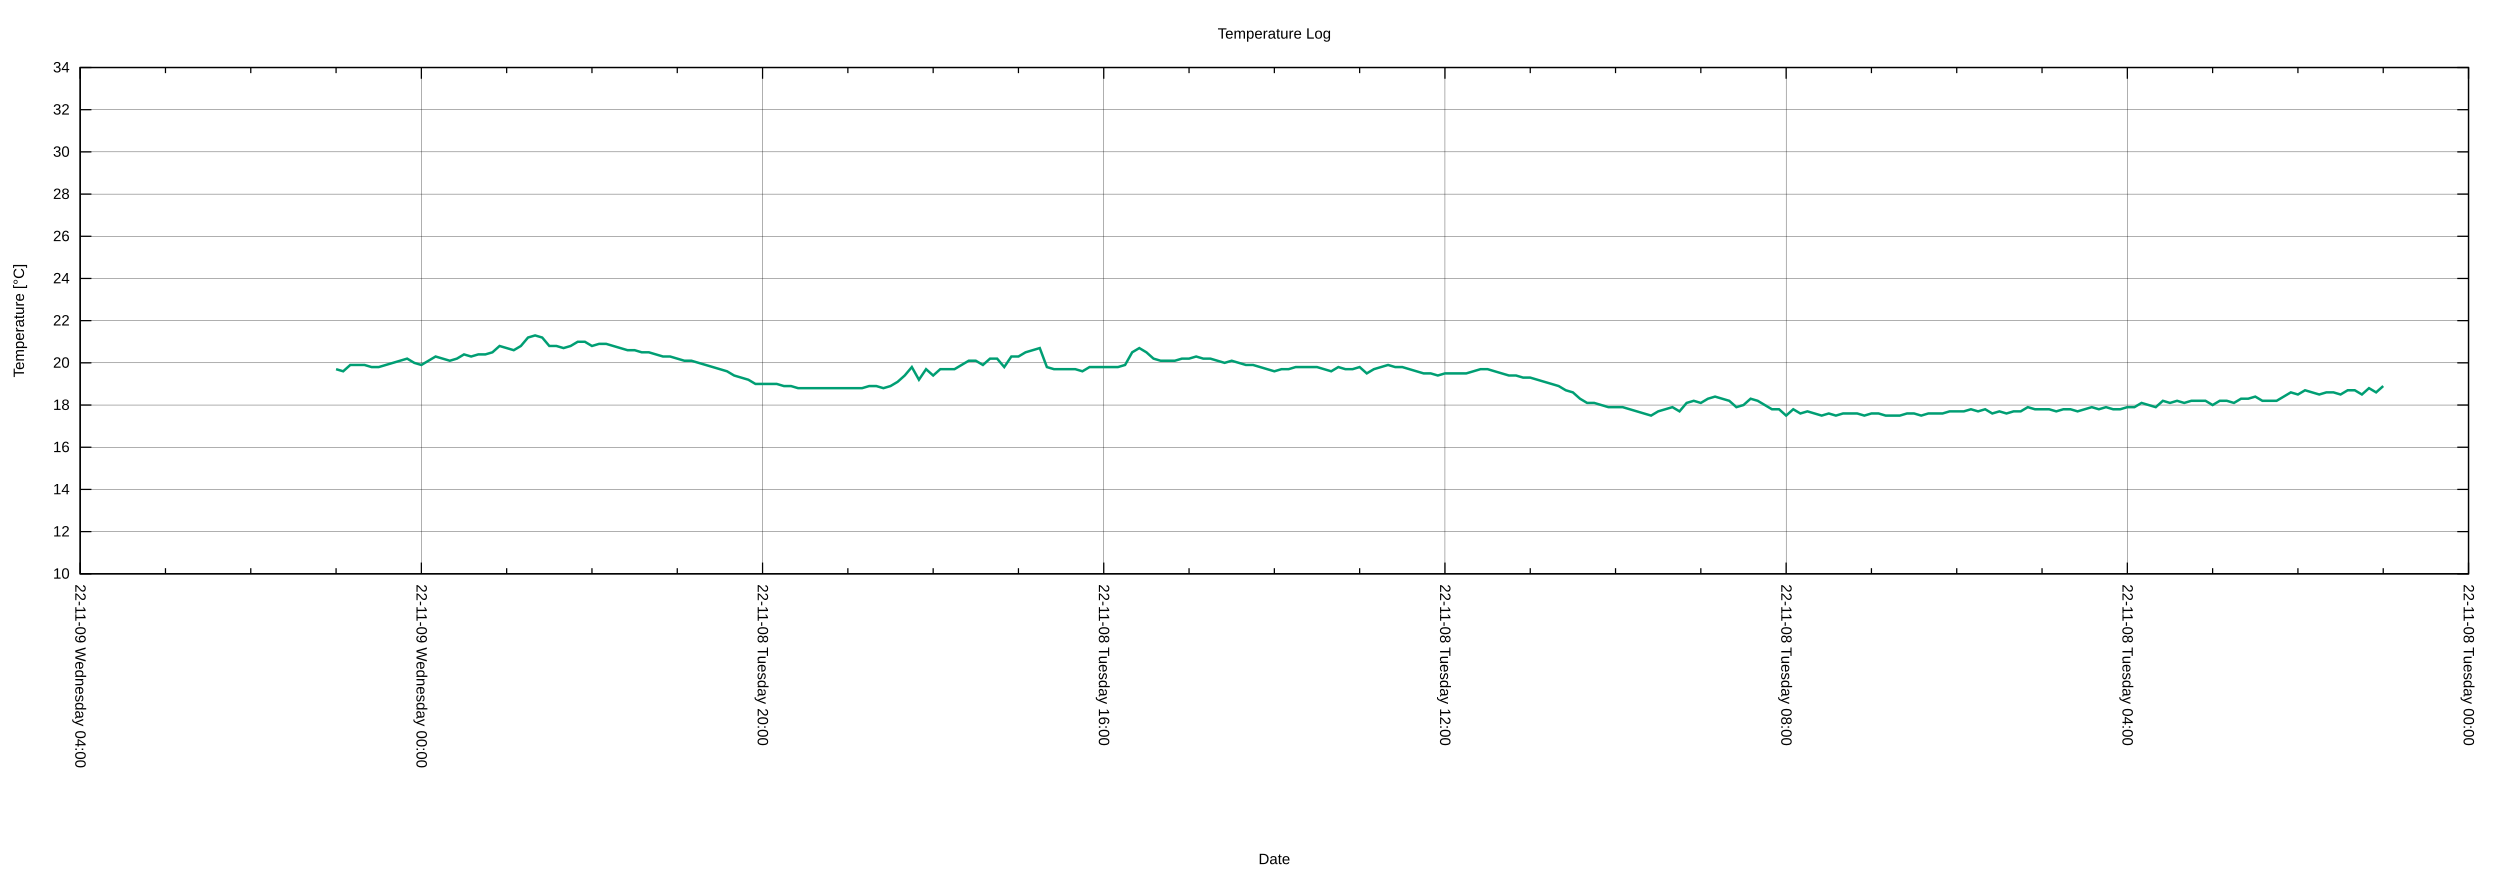
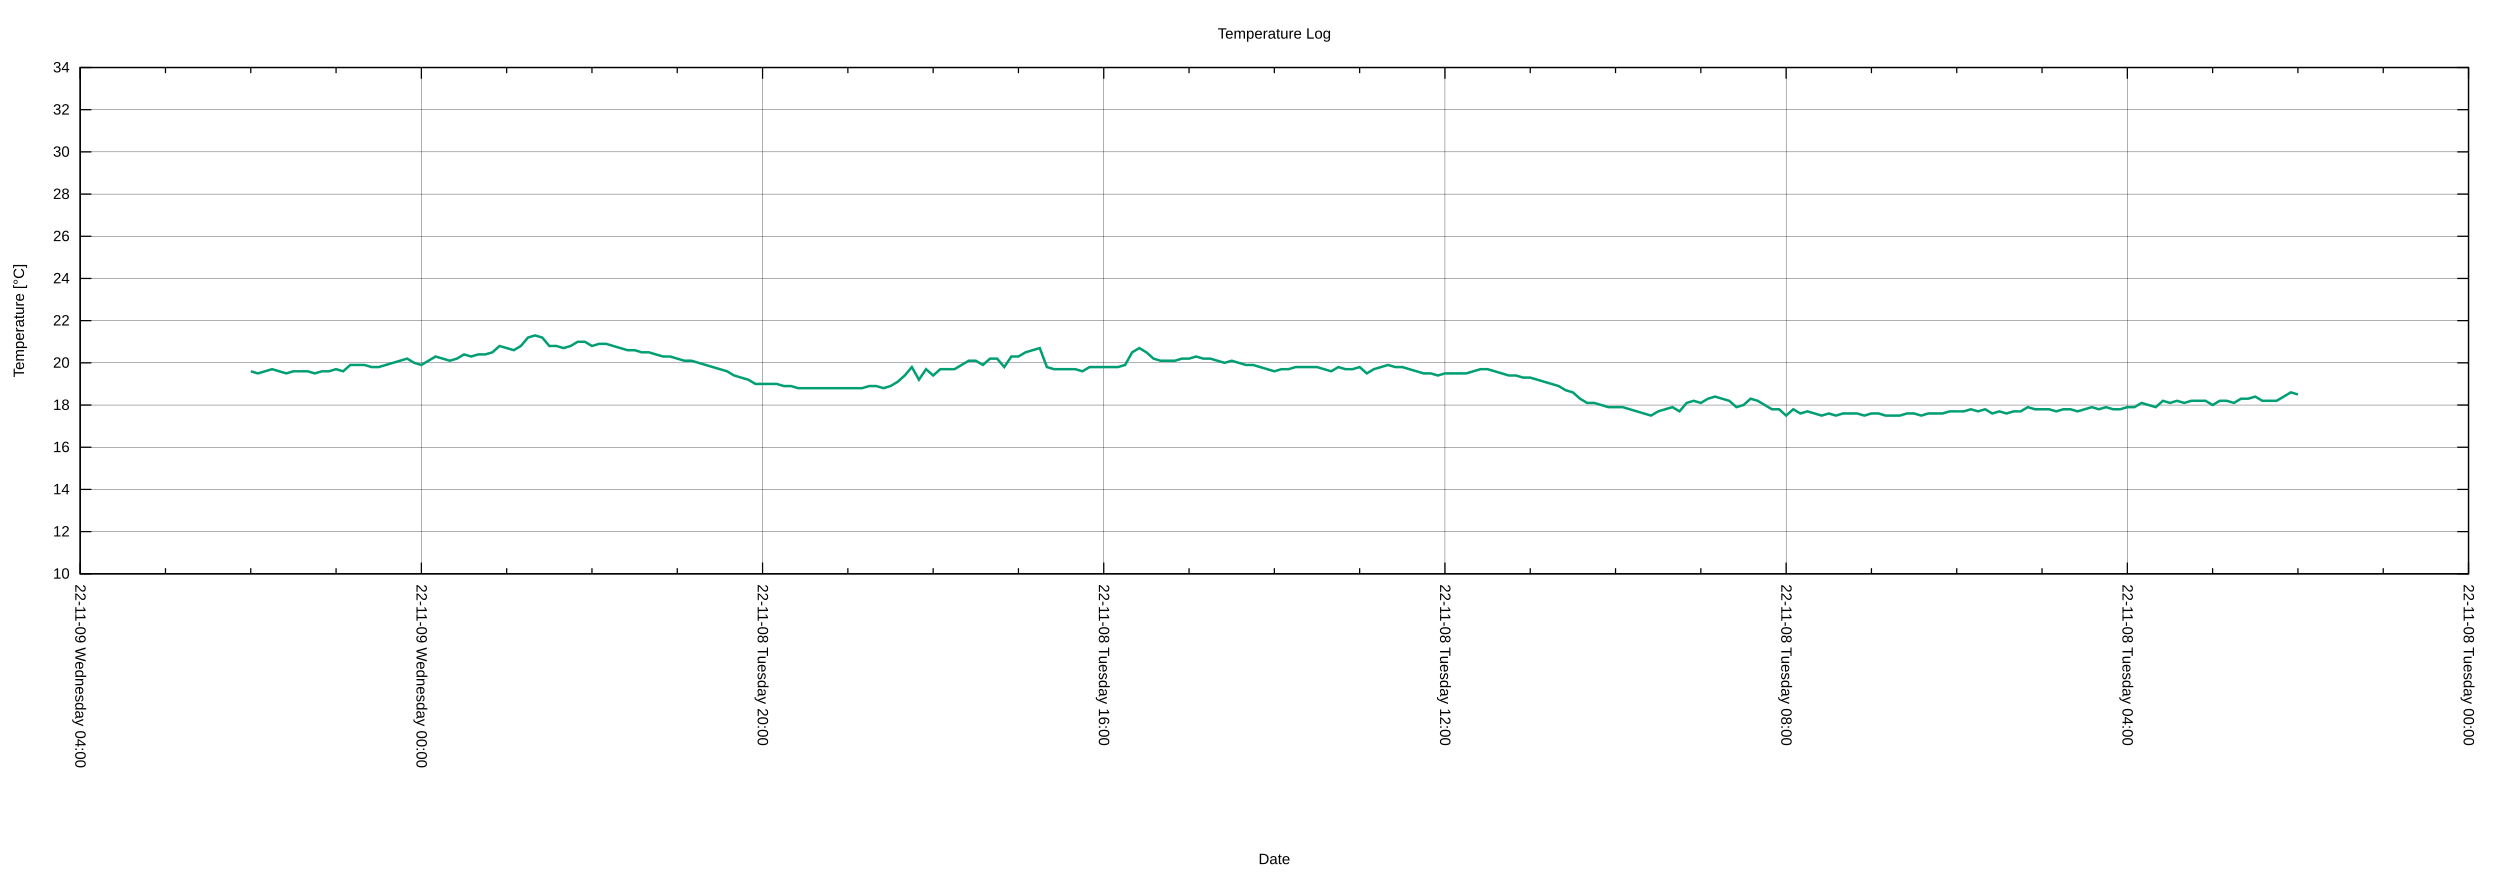
<svg xmlns="http://www.w3.org/2000/svg" xmlns:xlink="http://www.w3.org/1999/xlink" width="2000" height="700" viewBox="0 0 2000 700">
  <g id="gnuplot_canvas">
    <rect x="0" y="0" width="2000" height="700" fill="none" />
    <defs>
      <circle id="gpDot" r="0.5" stroke-width="0.5" stroke="currentColor" />
      <path id="gpPt0" stroke-width="0.222" stroke="currentColor" d="M-1,0 h2 M0,-1 v2" />
      <path id="gpPt1" stroke-width="0.222" stroke="currentColor" d="M-1,-1 L1,1 M1,-1 L-1,1" />
      <path id="gpPt2" stroke-width="0.222" stroke="currentColor" d="M-1,0 L1,0 M0,-1 L0,1 M-1,-1 L1,1 M-1,1 L1,-1" />
      <rect id="gpPt3" stroke-width="0.222" stroke="currentColor" x="-1" y="-1" width="2" height="2" />
      <rect id="gpPt4" stroke-width="0.222" stroke="currentColor" fill="currentColor" x="-1" y="-1" width="2" height="2" />
      <circle id="gpPt5" stroke-width="0.222" stroke="currentColor" cx="0" cy="0" r="1" />
      <use xlink:href="#gpPt5" id="gpPt6" fill="currentColor" stroke="none" />
      <path id="gpPt7" stroke-width="0.222" stroke="currentColor" d="M0,-1.33 L-1.33,0.67 L1.33,0.67 z" />
      <use xlink:href="#gpPt7" id="gpPt8" fill="currentColor" stroke="none" />
      <use xlink:href="#gpPt7" id="gpPt9" stroke="currentColor" transform="rotate(180)" />
      <use xlink:href="#gpPt9" id="gpPt10" fill="currentColor" stroke="none" />
      <use xlink:href="#gpPt3" id="gpPt11" stroke="currentColor" transform="rotate(45)" />
      <use xlink:href="#gpPt11" id="gpPt12" fill="currentColor" stroke="none" />
      <path id="gpPt13" stroke-width="0.222" stroke="currentColor" d="M0,1.330 L1.265,0.411 L0.782,-1.067 L-0.782,-1.076 L-1.265,0.411 z" />
      <use xlink:href="#gpPt13" id="gpPt14" fill="currentColor" stroke="none" />
      <filter id="textbox" filterUnits="objectBoundingBox" x="0" y="0" height="1" width="1">
        <feFlood flood-color="white" flood-opacity="1" result="bgnd" />
        <feComposite in="SourceGraphic" in2="bgnd" operator="atop" />
      </filter>
      <filter id="greybox" filterUnits="objectBoundingBox" x="0" y="0" height="1" width="1">
        <feFlood flood-color="lightgrey" flood-opacity="1" result="grey" />
        <feComposite in="SourceGraphic" in2="grey" operator="atop" />
      </filter>
    </defs>
    <g fill="none" color="white" stroke="currentColor" stroke-width="1.00" stroke-linecap="butt" stroke-linejoin="miter">
</g>
    <g fill="none" color="black" stroke="currentColor" stroke-width="1.00" stroke-linecap="butt" stroke-linejoin="miter">
</g>
    <g fill="none" color="black" stroke="black" stroke-width="0.25" stroke-linecap="butt" stroke-linejoin="miter">
</g>
    <g fill="none" color="black" stroke="currentColor" stroke-width="0.25" stroke-linecap="butt" stroke-linejoin="miter">
      <path stroke="black" class="gridline" d="M64.14,459.04 L1974.82,459.04  " />
    </g>
    <g fill="none" color="black" stroke="black" stroke-width="1.00" stroke-linecap="butt" stroke-linejoin="miter">
</g>
    <g fill="none" color="black" stroke="currentColor" stroke-width="1.00" stroke-linecap="butt" stroke-linejoin="miter">
      <path stroke="black" d="M64.14,459.04 L73.14,459.04 M1974.82,459.04 L1965.82,459.04  " />
      <g transform="translate(55.75,462.94)" stroke="none" fill="black" font-family="Arial" font-size="12.00" text-anchor="end">
        <text>
          <tspan font-family="Arial"> 10</tspan>
        </text>
      </g>
    </g>
    <g fill="none" color="black" stroke="currentColor" stroke-width="1.00" stroke-linecap="butt" stroke-linejoin="miter">
</g>
    <g fill="none" color="black" stroke="black" stroke-width="0.25" stroke-linecap="butt" stroke-linejoin="miter">
</g>
    <g fill="none" color="black" stroke="currentColor" stroke-width="0.25" stroke-linecap="butt" stroke-linejoin="miter">
      <path stroke="black" class="gridline" d="M64.14,425.29 L1974.82,425.29  " />
    </g>
    <g fill="none" color="black" stroke="black" stroke-width="1.00" stroke-linecap="butt" stroke-linejoin="miter">
</g>
    <g fill="none" color="black" stroke="currentColor" stroke-width="1.00" stroke-linecap="butt" stroke-linejoin="miter">
      <path stroke="black" d="M64.14,425.29 L73.14,425.29 M1974.82,425.29 L1965.82,425.29  " />
      <g transform="translate(55.75,429.19)" stroke="none" fill="black" font-family="Arial" font-size="12.00" text-anchor="end">
        <text>
          <tspan font-family="Arial"> 12</tspan>
        </text>
      </g>
    </g>
    <g fill="none" color="black" stroke="currentColor" stroke-width="1.00" stroke-linecap="butt" stroke-linejoin="miter">
</g>
    <g fill="none" color="black" stroke="black" stroke-width="0.25" stroke-linecap="butt" stroke-linejoin="miter">
</g>
    <g fill="none" color="black" stroke="currentColor" stroke-width="0.25" stroke-linecap="butt" stroke-linejoin="miter">
      <path stroke="black" class="gridline" d="M64.14,391.53 L1974.82,391.53  " />
    </g>
    <g fill="none" color="black" stroke="black" stroke-width="1.00" stroke-linecap="butt" stroke-linejoin="miter">
</g>
    <g fill="none" color="black" stroke="currentColor" stroke-width="1.00" stroke-linecap="butt" stroke-linejoin="miter">
      <path stroke="black" d="M64.14,391.53 L73.14,391.53 M1974.82,391.53 L1965.82,391.53  " />
      <g transform="translate(55.75,395.43)" stroke="none" fill="black" font-family="Arial" font-size="12.00" text-anchor="end">
        <text>
          <tspan font-family="Arial"> 14</tspan>
        </text>
      </g>
    </g>
    <g fill="none" color="black" stroke="currentColor" stroke-width="1.00" stroke-linecap="butt" stroke-linejoin="miter">
</g>
    <g fill="none" color="black" stroke="black" stroke-width="0.25" stroke-linecap="butt" stroke-linejoin="miter">
</g>
    <g fill="none" color="black" stroke="currentColor" stroke-width="0.25" stroke-linecap="butt" stroke-linejoin="miter">
      <path stroke="black" class="gridline" d="M64.14,357.78 L1974.82,357.78  " />
    </g>
    <g fill="none" color="black" stroke="black" stroke-width="1.00" stroke-linecap="butt" stroke-linejoin="miter">
</g>
    <g fill="none" color="black" stroke="currentColor" stroke-width="1.00" stroke-linecap="butt" stroke-linejoin="miter">
      <path stroke="black" d="M64.14,357.78 L73.14,357.78 M1974.82,357.78 L1965.82,357.78  " />
      <g transform="translate(55.75,361.68)" stroke="none" fill="black" font-family="Arial" font-size="12.00" text-anchor="end">
        <text>
          <tspan font-family="Arial"> 16</tspan>
        </text>
      </g>
    </g>
    <g fill="none" color="black" stroke="currentColor" stroke-width="1.00" stroke-linecap="butt" stroke-linejoin="miter">
</g>
    <g fill="none" color="black" stroke="black" stroke-width="0.25" stroke-linecap="butt" stroke-linejoin="miter">
</g>
    <g fill="none" color="black" stroke="currentColor" stroke-width="0.25" stroke-linecap="butt" stroke-linejoin="miter">
      <path stroke="black" class="gridline" d="M64.14,324.03 L1974.82,324.03  " />
    </g>
    <g fill="none" color="black" stroke="black" stroke-width="1.00" stroke-linecap="butt" stroke-linejoin="miter">
</g>
    <g fill="none" color="black" stroke="currentColor" stroke-width="1.00" stroke-linecap="butt" stroke-linejoin="miter">
      <path stroke="black" d="M64.14,324.03 L73.14,324.03 M1974.82,324.03 L1965.82,324.03  " />
      <g transform="translate(55.75,327.93)" stroke="none" fill="black" font-family="Arial" font-size="12.00" text-anchor="end">
        <text>
          <tspan font-family="Arial"> 18</tspan>
        </text>
      </g>
    </g>
    <g fill="none" color="black" stroke="currentColor" stroke-width="1.00" stroke-linecap="butt" stroke-linejoin="miter">
</g>
    <g fill="none" color="black" stroke="black" stroke-width="0.25" stroke-linecap="butt" stroke-linejoin="miter">
</g>
    <g fill="none" color="black" stroke="currentColor" stroke-width="0.25" stroke-linecap="butt" stroke-linejoin="miter">
      <path stroke="black" class="gridline" d="M64.14,290.28 L1974.82,290.28  " />
    </g>
    <g fill="none" color="black" stroke="black" stroke-width="1.00" stroke-linecap="butt" stroke-linejoin="miter">
</g>
    <g fill="none" color="black" stroke="currentColor" stroke-width="1.00" stroke-linecap="butt" stroke-linejoin="miter">
      <path stroke="black" d="M64.14,290.28 L73.14,290.28 M1974.82,290.28 L1965.82,290.28  " />
      <g transform="translate(55.75,294.18)" stroke="none" fill="black" font-family="Arial" font-size="12.00" text-anchor="end">
        <text>
          <tspan font-family="Arial"> 20</tspan>
        </text>
      </g>
    </g>
    <g fill="none" color="black" stroke="currentColor" stroke-width="1.00" stroke-linecap="butt" stroke-linejoin="miter">
</g>
    <g fill="none" color="black" stroke="black" stroke-width="0.25" stroke-linecap="butt" stroke-linejoin="miter">
</g>
    <g fill="none" color="black" stroke="currentColor" stroke-width="0.25" stroke-linecap="butt" stroke-linejoin="miter">
      <path stroke="black" class="gridline" d="M64.14,256.52 L1974.82,256.52  " />
    </g>
    <g fill="none" color="black" stroke="black" stroke-width="1.00" stroke-linecap="butt" stroke-linejoin="miter">
</g>
    <g fill="none" color="black" stroke="currentColor" stroke-width="1.00" stroke-linecap="butt" stroke-linejoin="miter">
      <path stroke="black" d="M64.14,256.52 L73.14,256.52 M1974.82,256.52 L1965.82,256.52  " />
      <g transform="translate(55.75,260.42)" stroke="none" fill="black" font-family="Arial" font-size="12.00" text-anchor="end">
        <text>
          <tspan font-family="Arial"> 22</tspan>
        </text>
      </g>
    </g>
    <g fill="none" color="black" stroke="currentColor" stroke-width="1.00" stroke-linecap="butt" stroke-linejoin="miter">
</g>
    <g fill="none" color="black" stroke="black" stroke-width="0.25" stroke-linecap="butt" stroke-linejoin="miter">
</g>
    <g fill="none" color="black" stroke="currentColor" stroke-width="0.25" stroke-linecap="butt" stroke-linejoin="miter">
      <path stroke="black" class="gridline" d="M64.14,222.77 L1974.82,222.77  " />
    </g>
    <g fill="none" color="black" stroke="black" stroke-width="1.00" stroke-linecap="butt" stroke-linejoin="miter">
</g>
    <g fill="none" color="black" stroke="currentColor" stroke-width="1.00" stroke-linecap="butt" stroke-linejoin="miter">
      <path stroke="black" d="M64.14,222.77 L73.14,222.77 M1974.82,222.77 L1965.82,222.77  " />
      <g transform="translate(55.75,226.67)" stroke="none" fill="black" font-family="Arial" font-size="12.00" text-anchor="end">
        <text>
          <tspan font-family="Arial"> 24</tspan>
        </text>
      </g>
    </g>
    <g fill="none" color="black" stroke="currentColor" stroke-width="1.00" stroke-linecap="butt" stroke-linejoin="miter">
</g>
    <g fill="none" color="black" stroke="black" stroke-width="0.25" stroke-linecap="butt" stroke-linejoin="miter">
</g>
    <g fill="none" color="black" stroke="currentColor" stroke-width="0.25" stroke-linecap="butt" stroke-linejoin="miter">
      <path stroke="black" class="gridline" d="M64.14,189.02 L1974.82,189.02  " />
    </g>
    <g fill="none" color="black" stroke="black" stroke-width="1.00" stroke-linecap="butt" stroke-linejoin="miter">
</g>
    <g fill="none" color="black" stroke="currentColor" stroke-width="1.00" stroke-linecap="butt" stroke-linejoin="miter">
      <path stroke="black" d="M64.14,189.02 L73.14,189.02 M1974.82,189.02 L1965.82,189.02  " />
      <g transform="translate(55.75,192.92)" stroke="none" fill="black" font-family="Arial" font-size="12.00" text-anchor="end">
        <text>
          <tspan font-family="Arial"> 26</tspan>
        </text>
      </g>
    </g>
    <g fill="none" color="black" stroke="currentColor" stroke-width="1.00" stroke-linecap="butt" stroke-linejoin="miter">
</g>
    <g fill="none" color="black" stroke="black" stroke-width="0.25" stroke-linecap="butt" stroke-linejoin="miter">
</g>
    <g fill="none" color="black" stroke="currentColor" stroke-width="0.25" stroke-linecap="butt" stroke-linejoin="miter">
      <path stroke="black" class="gridline" d="M64.14,155.27 L1974.82,155.27  " />
    </g>
    <g fill="none" color="black" stroke="black" stroke-width="1.00" stroke-linecap="butt" stroke-linejoin="miter">
</g>
    <g fill="none" color="black" stroke="currentColor" stroke-width="1.00" stroke-linecap="butt" stroke-linejoin="miter">
      <path stroke="black" d="M64.14,155.27 L73.14,155.27 M1974.82,155.27 L1965.82,155.27  " />
      <g transform="translate(55.75,159.17)" stroke="none" fill="black" font-family="Arial" font-size="12.00" text-anchor="end">
        <text>
          <tspan font-family="Arial"> 28</tspan>
        </text>
      </g>
    </g>
    <g fill="none" color="black" stroke="currentColor" stroke-width="1.00" stroke-linecap="butt" stroke-linejoin="miter">
</g>
    <g fill="none" color="black" stroke="black" stroke-width="0.25" stroke-linecap="butt" stroke-linejoin="miter">
</g>
    <g fill="none" color="black" stroke="currentColor" stroke-width="0.25" stroke-linecap="butt" stroke-linejoin="miter">
      <path stroke="black" class="gridline" d="M64.14,121.51 L1974.82,121.51  " />
    </g>
    <g fill="none" color="black" stroke="black" stroke-width="1.00" stroke-linecap="butt" stroke-linejoin="miter">
</g>
    <g fill="none" color="black" stroke="currentColor" stroke-width="1.00" stroke-linecap="butt" stroke-linejoin="miter">
      <path stroke="black" d="M64.14,121.51 L73.14,121.51 M1974.82,121.51 L1965.82,121.51  " />
      <g transform="translate(55.75,125.41)" stroke="none" fill="black" font-family="Arial" font-size="12.00" text-anchor="end">
        <text>
          <tspan font-family="Arial"> 30</tspan>
        </text>
      </g>
    </g>
    <g fill="none" color="black" stroke="currentColor" stroke-width="1.00" stroke-linecap="butt" stroke-linejoin="miter">
</g>
    <g fill="none" color="black" stroke="black" stroke-width="0.25" stroke-linecap="butt" stroke-linejoin="miter">
</g>
    <g fill="none" color="black" stroke="currentColor" stroke-width="0.25" stroke-linecap="butt" stroke-linejoin="miter">
      <path stroke="black" class="gridline" d="M64.14,87.76 L1974.82,87.76  " />
    </g>
    <g fill="none" color="black" stroke="black" stroke-width="1.00" stroke-linecap="butt" stroke-linejoin="miter">
</g>
    <g fill="none" color="black" stroke="currentColor" stroke-width="1.00" stroke-linecap="butt" stroke-linejoin="miter">
      <path stroke="black" d="M64.14,87.76 L73.14,87.76 M1974.82,87.76 L1965.82,87.76  " />
      <g transform="translate(55.75,91.66)" stroke="none" fill="black" font-family="Arial" font-size="12.00" text-anchor="end">
        <text>
          <tspan font-family="Arial"> 32</tspan>
        </text>
      </g>
    </g>
    <g fill="none" color="black" stroke="currentColor" stroke-width="1.00" stroke-linecap="butt" stroke-linejoin="miter">
</g>
    <g fill="none" color="black" stroke="black" stroke-width="0.25" stroke-linecap="butt" stroke-linejoin="miter">
</g>
    <g fill="none" color="black" stroke="currentColor" stroke-width="0.25" stroke-linecap="butt" stroke-linejoin="miter">
      <path stroke="black" class="gridline" d="M64.14,54.01 L1974.82,54.01  " />
    </g>
    <g fill="none" color="black" stroke="black" stroke-width="1.00" stroke-linecap="butt" stroke-linejoin="miter">
</g>
    <g fill="none" color="black" stroke="currentColor" stroke-width="1.00" stroke-linecap="butt" stroke-linejoin="miter">
      <path stroke="black" d="M64.14,54.01 L73.14,54.01 M1974.82,54.01 L1965.82,54.01  " />
      <g transform="translate(55.75,57.91)" stroke="none" fill="black" font-family="Arial" font-size="12.00" text-anchor="end">
        <text>
          <tspan font-family="Arial"> 34</tspan>
        </text>
      </g>
    </g>
    <g fill="none" color="black" stroke="currentColor" stroke-width="1.00" stroke-linecap="butt" stroke-linejoin="miter">
</g>
    <g fill="none" color="black" stroke="black" stroke-width="0.25" stroke-linecap="butt" stroke-linejoin="miter">
</g>
    <g fill="none" color="black" stroke="currentColor" stroke-width="0.25" stroke-linecap="butt" stroke-linejoin="miter">
      <path stroke="black" class="gridline" d="M1974.82,459.04 L1974.82,54.01  " />
    </g>
    <g fill="none" color="black" stroke="black" stroke-width="1.00" stroke-linecap="butt" stroke-linejoin="miter">
</g>
    <g fill="none" color="black" stroke="currentColor" stroke-width="1.00" stroke-linecap="butt" stroke-linejoin="miter">
      <path stroke="black" d="M1974.82,459.04 L1974.82,450.04 M1974.82,54.01 L1974.82,63.01  " />
      <g transform="translate(1970.92,467.43) rotate(90)" stroke="none" fill="black" font-family="Arial" font-size="12.00" text-anchor="start">
        <text>
          <tspan font-family="Arial">22-11-08 Tuesday 00:00</tspan>
        </text>
      </g>
    </g>
    <g fill="none" color="black" stroke="currentColor" stroke-width="1.00" stroke-linecap="butt" stroke-linejoin="miter">
      <path stroke="black" d="M1906.58,459.04 L1906.58,454.54 M1906.58,54.01 L1906.58,58.51 M1838.34,459.04 L1838.34,454.54 M1838.34,54.01 L1838.34,58.51   M1770.10,459.04 L1770.10,454.54 M1770.10,54.01 L1770.10,58.51  " />
    </g>
    <g fill="none" color="black" stroke="black" stroke-width="0.25" stroke-linecap="butt" stroke-linejoin="miter">
</g>
    <g fill="none" color="black" stroke="currentColor" stroke-width="0.25" stroke-linecap="butt" stroke-linejoin="miter">
      <path stroke="black" class="gridline" d="M1701.87,459.04 L1701.87,54.01  " />
    </g>
    <g fill="none" color="black" stroke="black" stroke-width="1.00" stroke-linecap="butt" stroke-linejoin="miter">
</g>
    <g fill="none" color="black" stroke="currentColor" stroke-width="1.00" stroke-linecap="butt" stroke-linejoin="miter">
      <path stroke="black" d="M1701.87,459.04 L1701.87,450.04 M1701.87,54.01 L1701.87,63.01  " />
      <g transform="translate(1697.97,467.43) rotate(90)" stroke="none" fill="black" font-family="Arial" font-size="12.00" text-anchor="start">
        <text>
          <tspan font-family="Arial">22-11-08 Tuesday 04:00</tspan>
        </text>
      </g>
    </g>
    <g fill="none" color="black" stroke="currentColor" stroke-width="1.00" stroke-linecap="butt" stroke-linejoin="miter">
      <path stroke="black" d="M1633.63,459.04 L1633.63,454.54 M1633.63,54.01 L1633.63,58.51 M1565.39,459.04 L1565.39,454.54 M1565.39,54.01 L1565.39,58.51   M1497.15,459.04 L1497.15,454.54 M1497.15,54.01 L1497.15,58.51  " />
    </g>
    <g fill="none" color="black" stroke="black" stroke-width="0.25" stroke-linecap="butt" stroke-linejoin="miter">
</g>
    <g fill="none" color="black" stroke="currentColor" stroke-width="0.25" stroke-linecap="butt" stroke-linejoin="miter">
      <path stroke="black" class="gridline" d="M1428.91,459.04 L1428.91,54.01  " />
    </g>
    <g fill="none" color="black" stroke="black" stroke-width="1.00" stroke-linecap="butt" stroke-linejoin="miter">
</g>
    <g fill="none" color="black" stroke="currentColor" stroke-width="1.00" stroke-linecap="butt" stroke-linejoin="miter">
      <path stroke="black" d="M1428.91,459.04 L1428.91,450.04 M1428.91,54.01 L1428.91,63.01  " />
      <g transform="translate(1425.01,467.43) rotate(90)" stroke="none" fill="black" font-family="Arial" font-size="12.00" text-anchor="start">
        <text>
          <tspan font-family="Arial">22-11-08 Tuesday 08:00</tspan>
        </text>
      </g>
    </g>
    <g fill="none" color="black" stroke="currentColor" stroke-width="1.00" stroke-linecap="butt" stroke-linejoin="miter">
      <path stroke="black" d="M1360.67,459.04 L1360.67,454.54 M1360.67,54.01 L1360.67,58.51 M1292.43,459.04 L1292.43,454.54 M1292.43,54.01 L1292.43,58.51   M1224.20,459.04 L1224.20,454.54 M1224.20,54.01 L1224.20,58.51  " />
    </g>
    <g fill="none" color="black" stroke="black" stroke-width="0.25" stroke-linecap="butt" stroke-linejoin="miter">
</g>
    <g fill="none" color="black" stroke="currentColor" stroke-width="0.25" stroke-linecap="butt" stroke-linejoin="miter">
      <path stroke="black" class="gridline" d="M1155.96,459.04 L1155.96,54.01  " />
    </g>
    <g fill="none" color="black" stroke="black" stroke-width="1.00" stroke-linecap="butt" stroke-linejoin="miter">
</g>
    <g fill="none" color="black" stroke="currentColor" stroke-width="1.00" stroke-linecap="butt" stroke-linejoin="miter">
      <path stroke="black" d="M1155.96,459.04 L1155.96,450.04 M1155.96,54.01 L1155.96,63.01  " />
      <g transform="translate(1152.06,467.43) rotate(90)" stroke="none" fill="black" font-family="Arial" font-size="12.00" text-anchor="start">
        <text>
          <tspan font-family="Arial">22-11-08 Tuesday 12:00</tspan>
        </text>
      </g>
    </g>
    <g fill="none" color="black" stroke="currentColor" stroke-width="1.00" stroke-linecap="butt" stroke-linejoin="miter">
      <path stroke="black" d="M1087.72,459.04 L1087.72,454.54 M1087.72,54.01 L1087.72,58.51 M1019.48,459.04 L1019.48,454.54 M1019.48,54.01 L1019.48,58.51   M951.24,459.04 L951.24,454.54 M951.24,54.01 L951.24,58.51  " />
    </g>
    <g fill="none" color="black" stroke="black" stroke-width="0.25" stroke-linecap="butt" stroke-linejoin="miter">
</g>
    <g fill="none" color="black" stroke="currentColor" stroke-width="0.25" stroke-linecap="butt" stroke-linejoin="miter">
      <path stroke="black" class="gridline" d="M883.00,459.04 L883.00,54.01  " />
    </g>
    <g fill="none" color="black" stroke="black" stroke-width="1.00" stroke-linecap="butt" stroke-linejoin="miter">
</g>
    <g fill="none" color="black" stroke="currentColor" stroke-width="1.00" stroke-linecap="butt" stroke-linejoin="miter">
      <path stroke="black" d="M883.00,459.04 L883.00,450.04 M883.00,54.01 L883.00,63.01  " />
      <g transform="translate(879.10,467.43) rotate(90)" stroke="none" fill="black" font-family="Arial" font-size="12.00" text-anchor="start">
        <text>
          <tspan font-family="Arial">22-11-08 Tuesday 16:00</tspan>
        </text>
      </g>
    </g>
    <g fill="none" color="black" stroke="currentColor" stroke-width="1.00" stroke-linecap="butt" stroke-linejoin="miter">
      <path stroke="black" d="M814.76,459.04 L814.76,454.54 M814.76,54.01 L814.76,58.51 M746.53,459.04 L746.53,454.54 M746.53,54.01 L746.53,58.51   M678.29,459.04 L678.29,454.54 M678.29,54.01 L678.29,58.51  " />
    </g>
    <g fill="none" color="black" stroke="black" stroke-width="0.25" stroke-linecap="butt" stroke-linejoin="miter">
</g>
    <g fill="none" color="black" stroke="currentColor" stroke-width="0.25" stroke-linecap="butt" stroke-linejoin="miter">
      <path stroke="black" class="gridline" d="M610.05,459.04 L610.05,54.01  " />
    </g>
    <g fill="none" color="black" stroke="black" stroke-width="1.00" stroke-linecap="butt" stroke-linejoin="miter">
</g>
    <g fill="none" color="black" stroke="currentColor" stroke-width="1.00" stroke-linecap="butt" stroke-linejoin="miter">
      <path stroke="black" d="M610.05,459.04 L610.05,450.04 M610.05,54.01 L610.05,63.01  " />
      <g transform="translate(606.15,467.43) rotate(90)" stroke="none" fill="black" font-family="Arial" font-size="12.00" text-anchor="start">
        <text>
          <tspan font-family="Arial">22-11-08 Tuesday 20:00</tspan>
        </text>
      </g>
    </g>
    <g fill="none" color="black" stroke="currentColor" stroke-width="1.00" stroke-linecap="butt" stroke-linejoin="miter">
      <path stroke="black" d="M541.81,459.04 L541.81,454.54 M541.81,54.01 L541.81,58.51 M473.57,459.04 L473.57,454.54 M473.57,54.01 L473.57,58.51   M405.33,459.04 L405.33,454.54 M405.33,54.01 L405.33,58.51  " />
    </g>
    <g fill="none" color="black" stroke="black" stroke-width="0.25" stroke-linecap="butt" stroke-linejoin="miter">
</g>
    <g fill="none" color="black" stroke="currentColor" stroke-width="0.25" stroke-linecap="butt" stroke-linejoin="miter">
      <path stroke="black" class="gridline" d="M337.09,459.04 L337.09,54.01  " />
    </g>
    <g fill="none" color="black" stroke="black" stroke-width="1.00" stroke-linecap="butt" stroke-linejoin="miter">
</g>
    <g fill="none" color="black" stroke="currentColor" stroke-width="1.00" stroke-linecap="butt" stroke-linejoin="miter">
      <path stroke="black" d="M337.09,459.04 L337.09,450.04 M337.09,54.01 L337.09,63.01  " />
      <g transform="translate(333.19,467.43) rotate(90)" stroke="none" fill="black" font-family="Arial" font-size="12.00" text-anchor="start">
        <text>
          <tspan font-family="Arial">22-11-09 Wednesday 00:00</tspan>
        </text>
      </g>
    </g>
    <g fill="none" color="black" stroke="currentColor" stroke-width="1.00" stroke-linecap="butt" stroke-linejoin="miter">
      <path stroke="black" d="M268.86,459.04 L268.86,454.54 M268.86,54.01 L268.86,58.51 M200.62,459.04 L200.62,454.54 M200.62,54.01 L200.62,58.51   M132.38,459.04 L132.38,454.54 M132.38,54.01 L132.38,58.51  " />
    </g>
    <g fill="none" color="black" stroke="black" stroke-width="0.25" stroke-linecap="butt" stroke-linejoin="miter">
</g>
    <g fill="none" color="black" stroke="currentColor" stroke-width="0.25" stroke-linecap="butt" stroke-linejoin="miter">
      <path stroke="black" class="gridline" d="M64.14,459.04 L64.14,54.01  " />
    </g>
    <g fill="none" color="black" stroke="black" stroke-width="1.00" stroke-linecap="butt" stroke-linejoin="miter">
</g>
    <g fill="none" color="black" stroke="currentColor" stroke-width="1.00" stroke-linecap="butt" stroke-linejoin="miter">
      <path stroke="black" d="M64.14,459.04 L64.14,450.04 M64.14,54.01 L64.14,63.01  " />
      <g transform="translate(60.24,467.43) rotate(90)" stroke="none" fill="black" font-family="Arial" font-size="12.00" text-anchor="start">
        <text>
          <tspan font-family="Arial">22-11-09 Wednesday 04:00</tspan>
        </text>
      </g>
    </g>
    <g fill="none" color="black" stroke="currentColor" stroke-width="1.00" stroke-linecap="butt" stroke-linejoin="miter">
</g>
    <g fill="none" color="black" stroke="currentColor" stroke-width="1.00" stroke-linecap="butt" stroke-linejoin="miter">
      <path stroke="black" d="M64.14,54.01 L64.14,459.04 L1974.82,459.04 L1974.82,54.01 L64.14,54.01 Z  " />
    </g>
    <g fill="none" color="black" stroke="currentColor" stroke-width="1.00" stroke-linecap="butt" stroke-linejoin="miter">
      <g transform="translate(19.18,256.53) rotate(270)" stroke="none" fill="black" font-family="Arial" font-size="12.00" text-anchor="middle">
        <text>
          <tspan font-family="Arial">Temperature [°C]</tspan>
        </text>
      </g>
    </g>
    <g fill="none" color="black" stroke="currentColor" stroke-width="1.00" stroke-linecap="butt" stroke-linejoin="miter">
      <g transform="translate(1019.48,691.30)" stroke="none" fill="black" font-family="Arial" font-size="12.00" text-anchor="middle">
        <text>
          <tspan font-family="Arial">Date</tspan>
        </text>
      </g>
    </g>
    <g fill="none" color="black" stroke="currentColor" stroke-width="1.00" stroke-linecap="butt" stroke-linejoin="miter">
</g>
    <g id="gnuplot_plot_1">
      <g fill="none" color="white" stroke="currentColor" stroke-width="2.00" stroke-linecap="butt" stroke-linejoin="miter">
</g>
      <g fill="none" color="black" stroke="currentColor" stroke-width="2.00" stroke-linecap="butt" stroke-linejoin="miter">
-         <path stroke="rgb(  0, 158, 115)" d="M268.86,295.34 L274.54,297.03 L280.23,291.97 L285.92,291.97 L291.60,291.97 L297.29,293.65 L302.98,293.65 L308.66,291.97   L314.35,290.28 L320.03,288.59 L325.72,286.90 L331.41,290.28 L337.09,291.97 L342.78,288.59 L348.47,285.21 L354.15,286.90   L359.84,288.59 L365.53,286.90 L371.21,283.53 L376.90,285.21 L382.59,283.53 L388.27,283.53 L393.96,281.84 L399.65,276.78   L405.33,278.46 L411.02,280.15 L416.71,276.78 L422.39,270.03 L428.08,268.34 L433.77,270.03 L439.45,276.78 L445.14,276.78   L450.83,278.46 L456.51,276.78 L462.20,273.40 L467.88,273.40 L473.57,276.78 L479.26,275.09 L484.94,275.09 L490.63,276.78   L496.32,278.46 L502.00,280.15 L507.69,280.15 L513.38,281.84 L519.06,281.84 L524.75,283.53 L530.44,285.21 L536.12,285.21   L541.81,286.90 L547.50,288.59 L553.18,288.59 L558.87,290.28 L564.56,291.97 L570.24,293.65 L575.93,295.34 L581.62,297.03   L587.30,300.40 L592.99,302.09 L598.68,303.78 L604.36,307.15 L610.05,307.15 L615.74,307.15 L621.42,307.15 L627.11,308.84   L632.79,308.84 L638.48,310.53 L644.17,310.53 L649.85,310.53 L655.54,310.53 L661.23,310.53 L666.91,310.53 L672.60,310.53   L678.29,310.53 L683.97,310.53 L689.66,310.53 L695.35,308.84 L701.03,308.84 L706.72,310.53 L712.41,308.84 L718.09,305.47   L723.78,300.40 L729.47,293.65 L735.15,303.78 L740.84,295.34 L746.53,300.40 L752.21,295.34 L757.90,295.34 L763.59,295.34   L769.27,291.97 L774.96,288.59 L780.65,288.59 L786.33,291.97 L792.02,286.90 L797.70,286.90 L803.39,293.65 L809.08,285.21   L814.76,285.21 L820.45,281.84 L826.14,280.15 L831.82,278.46 L837.51,293.65 L843.20,295.34 L848.88,295.34 L854.57,295.34   L860.26,295.34 L865.94,297.03 L871.63,293.65 L877.32,293.65 L883.00,293.65 L888.69,293.65 L894.38,293.65 L900.06,291.97   L905.75,281.84 L911.44,278.46 L917.12,281.84 L922.81,286.90 L928.50,288.59 L934.18,288.59 L939.87,288.59 L945.55,286.90   L951.24,286.90 L956.93,285.21 L962.61,286.90 L968.30,286.90 L973.99,288.59 L979.67,290.28 L985.36,288.59 L991.05,290.28   L996.73,291.97 L1002.42,291.97 L1008.11,293.65 L1013.79,295.34 L1019.48,297.03 L1025.17,295.34 L1030.85,295.34 L1036.54,293.65   L1042.23,293.65 L1047.91,293.65 L1053.60,293.65 L1059.29,295.34 L1064.97,297.03 L1070.66,293.65 L1076.35,295.34 L1082.03,295.34   L1087.72,293.65 L1093.41,298.72 L1099.09,295.34 L1104.78,293.65 L1110.46,291.97 L1116.15,293.65 L1121.84,293.65 L1127.52,295.34   L1133.21,297.03 L1138.90,298.72 L1144.58,298.72 L1150.27,300.40 L1155.96,298.72 L1161.64,298.72 L1167.33,298.72 L1173.02,298.72   L1178.70,297.03 L1184.39,295.34 L1190.08,295.34 L1195.76,297.03 L1201.45,298.72 L1207.14,300.40 L1212.82,300.40 L1218.51,302.09   L1224.20,302.09 L1229.88,303.78 L1235.57,305.47 L1241.26,307.15 L1246.94,308.84 L1252.63,312.22 L1258.32,313.90 L1264.00,318.97   L1269.69,322.34 L1275.37,322.34 L1281.06,324.03 L1286.75,325.72 L1292.43,325.72 L1298.12,325.72 L1303.81,327.41 L1309.49,329.09   L1315.18,330.78 L1320.87,332.47 L1326.55,329.09 L1332.24,327.41 L1337.93,325.72 L1343.61,329.09 L1349.30,322.34 L1354.99,320.65   L1360.67,322.34 L1366.36,318.97 L1372.05,317.28 L1377.73,318.97 L1383.42,320.65 L1389.11,325.72 L1394.79,324.03 L1400.48,318.97   L1406.17,320.65 L1411.85,324.03 L1417.54,327.41 L1423.22,327.41 L1428.91,332.47 L1434.60,327.41 L1440.28,330.78 L1445.97,329.09   L1451.66,330.78 L1457.34,332.47 L1463.03,330.78 L1468.72,332.47 L1474.40,330.78 L1480.09,330.78 L1485.78,330.78 L1491.46,332.47   L1497.15,330.78 L1502.84,330.78 L1508.52,332.47 L1514.21,332.47 L1519.90,332.47 L1525.58,330.78 L1531.27,330.78 L1536.96,332.47   L1542.64,330.78 L1548.33,330.78 L1554.02,330.78 L1559.70,329.09 L1565.39,329.09 L1571.08,329.09 L1576.76,327.41 L1582.45,329.09   L1588.13,327.41 L1593.82,330.78 L1599.51,329.09 L1605.19,330.78 L1610.88,329.09 L1616.57,329.09 L1622.25,325.72 L1627.94,327.41   L1633.63,327.41 L1639.31,327.41 L1645.00,329.09 L1650.69,327.41 L1656.37,327.41 L1662.06,329.09 L1667.75,327.41 L1673.43,325.72   L1679.12,327.41 L1684.81,325.72 L1690.49,327.41 L1696.18,327.41 L1701.87,325.72 L1707.55,325.72 L1713.24,322.34 L1718.93,324.03   L1724.61,325.72 L1730.30,320.65 L1735.99,322.34 L1741.67,320.65 L1747.36,322.34 L1753.04,320.65 L1758.73,320.65 L1764.42,320.65   L1770.10,324.03 L1775.79,320.65 L1781.48,320.65 L1787.16,322.34 L1792.85,318.97 L1798.54,318.97 L1804.22,317.28 L1809.91,320.65   L1815.60,320.65 L1821.28,320.65 L1826.97,317.28 L1832.66,313.90 L1838.34,315.59 L1844.03,312.22 L1849.72,313.90 L1855.40,315.59   L1861.09,313.90 L1866.78,313.90 L1872.46,315.59 L1878.15,312.22 L1883.84,312.22 L1889.52,315.59 L1895.21,310.53 L1900.89,313.90   L1906.58,308.84  " />
+         <path stroke="rgb(  0, 158, 115)" d="M200.62,297.03 L206.30,298.72 L211.99,297.03 L217.68,295.34 L223.36,297.03 L229.05,298.72 L234.74,297.03 L240.42,297.03   L246.11,297.03 L251.80,298.72 L257.48,297.03 L263.17,297.03 L268.86,295.34 L274.54,297.03 L280.23,291.97 L285.92,291.97   L291.60,291.97 L297.29,293.65 L302.98,293.65 L308.66,291.97 L314.35,290.28 L320.03,288.59 L325.72,286.90 L331.41,290.28   L337.09,291.97 L342.78,288.59 L348.47,285.21 L354.15,286.90 L359.84,288.59 L365.53,286.90 L371.21,283.53 L376.90,285.21   L382.59,283.53 L388.27,283.53 L393.96,281.84 L399.65,276.78 L405.33,278.46 L411.02,280.15 L416.71,276.78 L422.39,270.03   L428.08,268.34 L433.77,270.03 L439.45,276.78 L445.14,276.78 L450.83,278.46 L456.51,276.78 L462.20,273.40 L467.88,273.40   L473.57,276.78 L479.26,275.09 L484.94,275.09 L490.63,276.78 L496.32,278.46 L502.00,280.15 L507.69,280.15 L513.38,281.84   L519.06,281.84 L524.75,283.53 L530.44,285.21 L536.12,285.21 L541.81,286.90 L547.50,288.59 L553.18,288.59 L558.87,290.28   L564.56,291.97 L570.24,293.65 L575.93,295.34 L581.62,297.03 L587.30,300.40 L592.99,302.09 L598.68,303.78 L604.36,307.15   L610.05,307.15 L615.74,307.15 L621.42,307.15 L627.11,308.84 L632.79,308.84 L638.48,310.53 L644.17,310.53 L649.85,310.53   L655.54,310.53 L661.23,310.53 L666.91,310.53 L672.60,310.53 L678.29,310.53 L683.97,310.53 L689.66,310.53 L695.35,308.84   L701.03,308.84 L706.72,310.53 L712.41,308.84 L718.09,305.47 L723.78,300.40 L729.47,293.65 L735.15,303.78 L740.84,295.34   L746.53,300.40 L752.21,295.34 L757.90,295.34 L763.59,295.34 L769.27,291.97 L774.96,288.59 L780.65,288.59 L786.33,291.97   L792.02,286.90 L797.70,286.90 L803.39,293.65 L809.08,285.21 L814.76,285.21 L820.45,281.84 L826.14,280.15 L831.82,278.46   L837.51,293.65 L843.20,295.34 L848.88,295.34 L854.57,295.34 L860.26,295.34 L865.94,297.03 L871.63,293.65 L877.32,293.65   L883.00,293.65 L888.69,293.65 L894.38,293.65 L900.06,291.97 L905.75,281.84 L911.44,278.46 L917.12,281.84 L922.81,286.90   L928.50,288.59 L934.18,288.59 L939.87,288.59 L945.55,286.90 L951.24,286.90 L956.93,285.21 L962.61,286.90 L968.30,286.90   L973.99,288.59 L979.67,290.28 L985.36,288.59 L991.05,290.28 L996.73,291.97 L1002.42,291.97 L1008.11,293.65 L1013.79,295.34   L1019.48,297.03 L1025.17,295.34 L1030.85,295.34 L1036.54,293.65 L1042.23,293.65 L1047.91,293.65 L1053.60,293.65 L1059.29,295.34   L1064.97,297.03 L1070.66,293.65 L1076.35,295.34 L1082.03,295.34 L1087.72,293.65 L1093.41,298.72 L1099.09,295.34 L1104.78,293.65   L1110.46,291.97 L1116.15,293.65 L1121.84,293.65 L1127.52,295.34 L1133.21,297.03 L1138.90,298.72 L1144.58,298.72 L1150.27,300.40   L1155.96,298.72 L1161.64,298.72 L1167.33,298.72 L1173.02,298.72 L1178.70,297.03 L1184.39,295.34 L1190.08,295.34 L1195.76,297.03   L1201.45,298.72 L1207.14,300.40 L1212.82,300.40 L1218.51,302.09 L1224.20,302.09 L1229.88,303.78 L1235.57,305.47 L1241.26,307.15   L1246.94,308.84 L1252.63,312.22 L1258.32,313.90 L1264.00,318.97 L1269.69,322.34 L1275.37,322.34 L1281.06,324.03 L1286.75,325.72   L1292.43,325.72 L1298.12,325.72 L1303.81,327.41 L1309.49,329.09 L1315.18,330.78 L1320.87,332.47 L1326.55,329.09 L1332.24,327.41   L1337.93,325.72 L1343.61,329.09 L1349.30,322.34 L1354.99,320.65 L1360.67,322.34 L1366.36,318.97 L1372.05,317.28 L1377.73,318.97   L1383.42,320.65 L1389.11,325.72 L1394.79,324.03 L1400.48,318.97 L1406.17,320.65 L1411.85,324.03 L1417.54,327.41 L1423.22,327.41   L1428.91,332.47 L1434.60,327.41 L1440.28,330.78 L1445.97,329.09 L1451.66,330.78 L1457.34,332.47 L1463.03,330.78 L1468.72,332.47   L1474.40,330.78 L1480.09,330.78 L1485.78,330.78 L1491.46,332.47 L1497.15,330.78 L1502.84,330.78 L1508.52,332.47 L1514.21,332.47   L1519.90,332.47 L1525.58,330.78 L1531.27,330.78 L1536.96,332.47 L1542.64,330.78 L1548.33,330.78 L1554.02,330.78 L1559.70,329.09   L1565.39,329.09 L1571.08,329.09 L1576.76,327.41 L1582.45,329.09 L1588.13,327.41 L1593.82,330.78 L1599.51,329.09 L1605.19,330.78   L1610.88,329.09 L1616.57,329.09 L1622.25,325.72 L1627.94,327.41 L1633.63,327.41 L1639.31,327.41 L1645.00,329.09 L1650.69,327.41   L1656.37,327.41 L1662.06,329.09 L1667.75,327.41 L1673.43,325.72 L1679.12,327.41 L1684.81,325.72 L1690.49,327.41 L1696.18,327.41   L1701.87,325.72 L1707.55,325.72 L1713.24,322.34 L1718.93,324.03 L1724.61,325.72 L1730.30,320.65 L1735.99,322.34 L1741.67,320.65   L1747.36,322.34 L1753.04,320.65 L1758.73,320.65 L1764.42,320.65 L1770.10,324.03 L1775.79,320.65 L1781.48,320.65 L1787.16,322.34   L1792.85,318.97 L1798.54,318.97 L1804.22,317.28 L1809.91,320.65 L1815.60,320.65 L1821.28,320.65 L1826.97,317.28 L1832.66,313.90   L1838.34,315.59  " />
      </g>
    </g>
    <g fill="none" color="black" stroke="currentColor" stroke-width="2.00" stroke-linecap="butt" stroke-linejoin="miter">
</g>
    <g fill="none" color="black" stroke="black" stroke-width="1.00" stroke-linecap="butt" stroke-linejoin="miter">
</g>
    <g fill="none" color="black" stroke="currentColor" stroke-width="1.00" stroke-linecap="butt" stroke-linejoin="miter">
      <path stroke="black" d="M64.14,54.01 L64.14,459.04 L1974.82,459.04 L1974.82,54.01 L64.14,54.01 Z  " />
    </g>
    <g fill="none" color="black" stroke="currentColor" stroke-width="1.00" stroke-linecap="butt" stroke-linejoin="miter">
      <g transform="translate(1019.48,30.91)" stroke="none" fill="black" font-family="Arial" font-size="12.00" text-anchor="middle">
        <text>
          <tspan font-family="Arial">Temperature Log</tspan>
        </text>
      </g>
    </g>
    <g fill="none" color="black" stroke="currentColor" stroke-width="1.00" stroke-linecap="butt" stroke-linejoin="miter">
</g>
  </g>
</svg>
